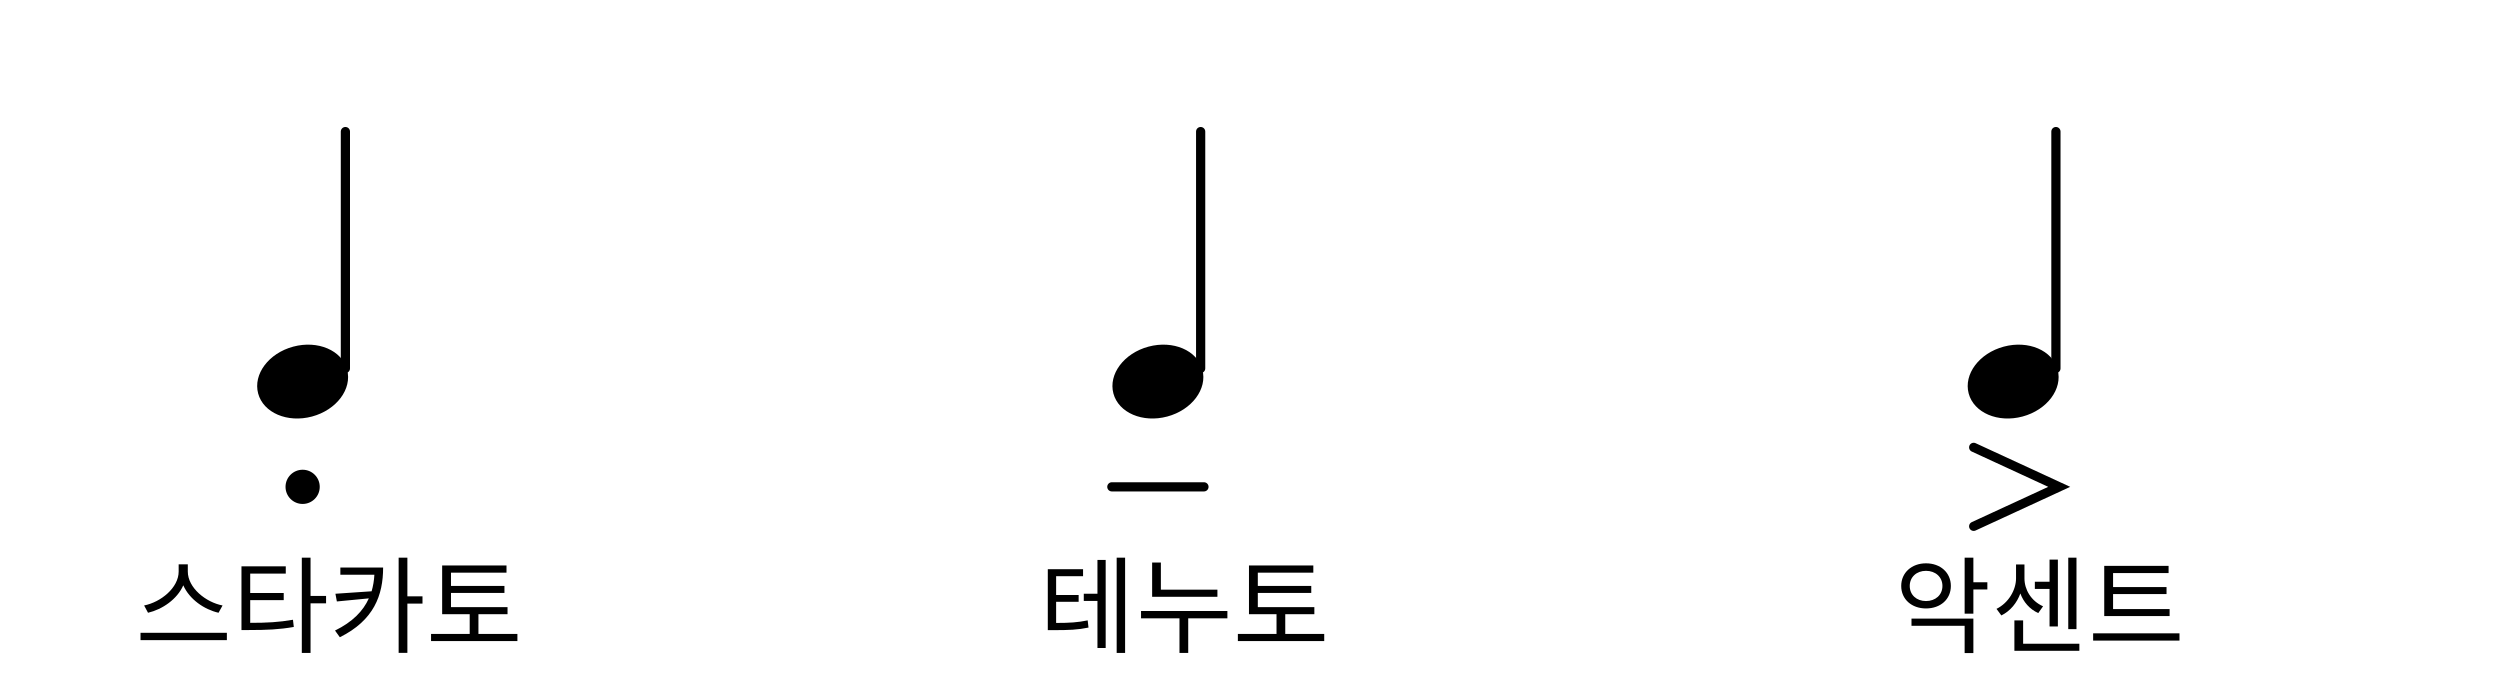
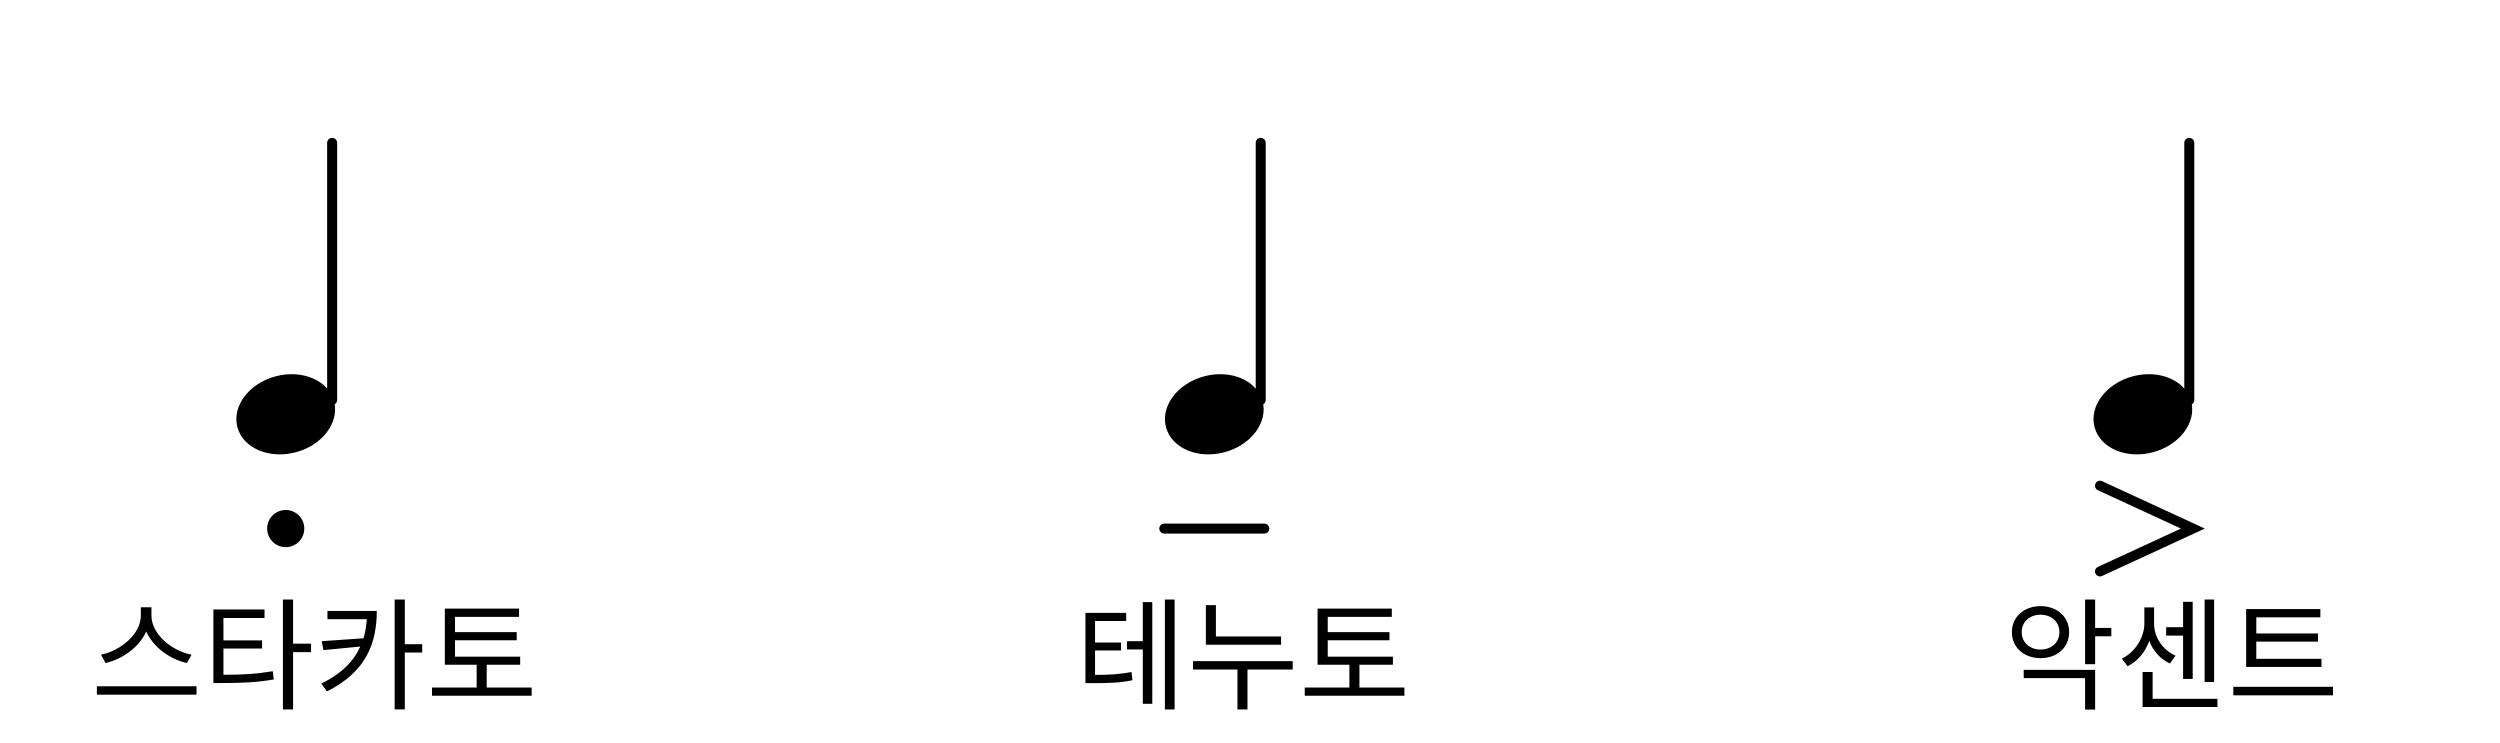
- <svg xmlns="http://www.w3.org/2000/svg" viewBox="0 0 380 104" width="380" height="104">
+ <svg xmlns="http://www.w3.org/2000/svg" viewBox="6 0 350 104" width="350" height="104">
  <g fill="currentColor" stroke="none">
    <ellipse cx="46" cy="58" rx="7" ry="5.5" transform="rotate(-15 46 58)" />
    <ellipse cx="176" cy="58" rx="7" ry="5.5" transform="rotate(-15 176 58)" />
    <ellipse cx="306" cy="58" rx="7" ry="5.5" transform="rotate(-15 306 58)" />
    <circle cx="46" cy="74" r="2.6" />
  </g>
  <g stroke="currentColor" stroke-width="1.4" fill="none" stroke-linecap="round">
    <line x1="52.5" y1="56" x2="52.5" y2="20" />
    <line x1="182.5" y1="56" x2="182.5" y2="20" />
    <line x1="312.5" y1="56" x2="312.5" y2="20" />
    <line x1="169" y1="74" x2="183" y2="74" />
    <path d="M300 80 L313 74 L300 68" />
  </g>
-   <g fill="currentColor" font-size="16" text-anchor="middle">
+   <g fill="currentColor" font-size="17" text-anchor="middle">
    <text x="50" y="98">스타카토</text>
    <text x="180" y="98">테누토</text>
    <text x="310" y="98">악센트</text>
  </g>
</svg>
